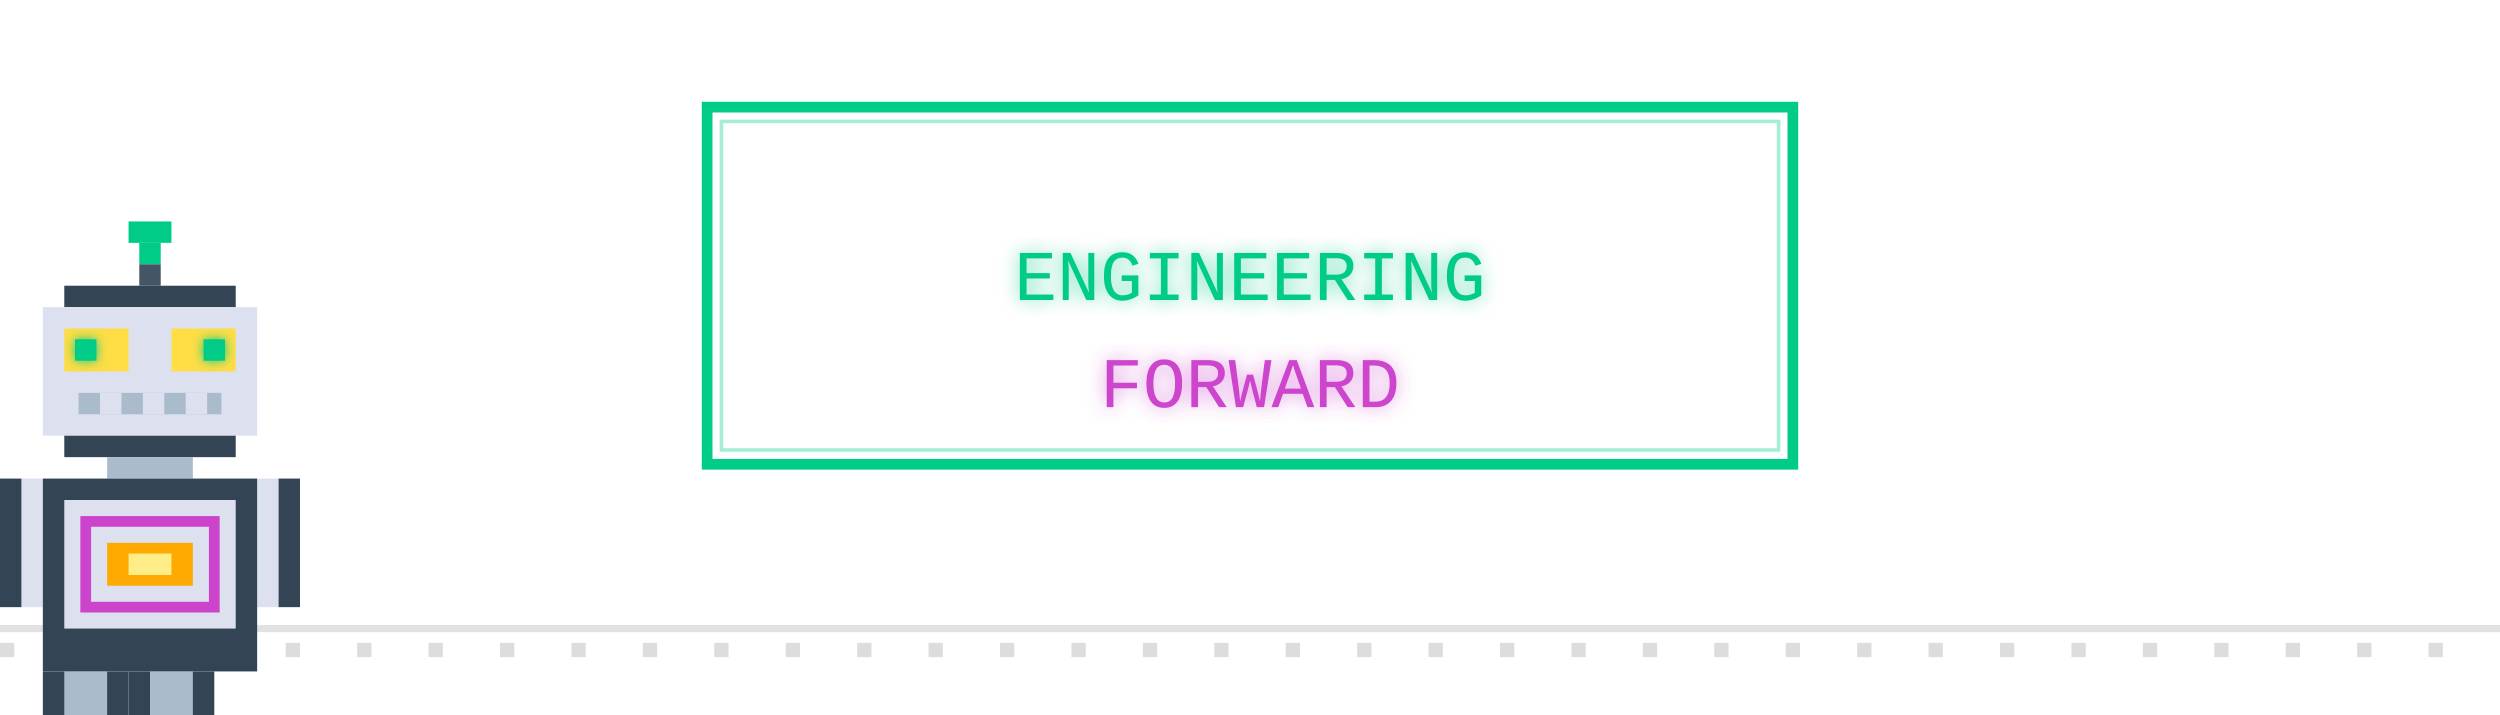
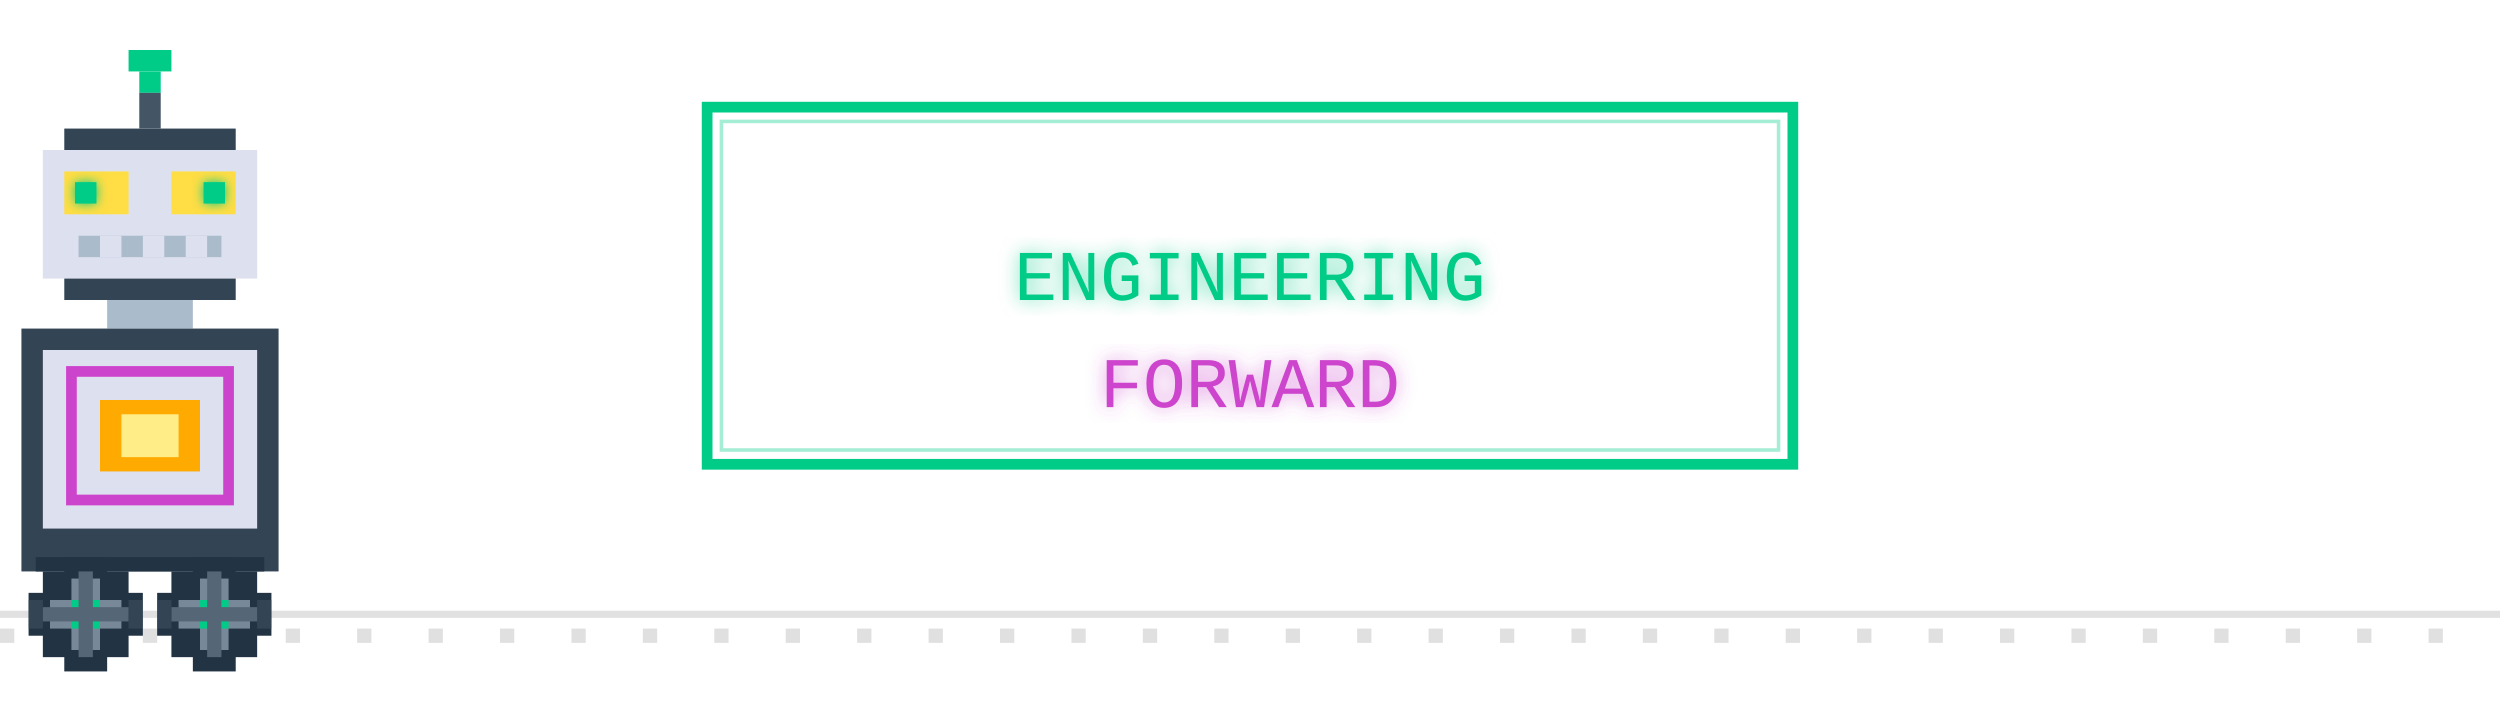
<svg xmlns="http://www.w3.org/2000/svg" viewBox="0 0 700 200" width="700" height="200">
  <defs>
    <style>
      .title1 {
        font-family: 'Press Start 2P', 'Courier New', monospace;
        font-size: 20px;
        fill: #00cc88;
      }
      .title2 {
        font-family: 'Press Start 2P', 'Courier New', monospace;
        font-size: 20px;
        fill: #cc44cc;
      }

-       /* Robot walks from left (-120) to right (720), loops */
-       .robot-walk {
-         animation: walk 6s linear infinite;
-       }
-       @keyframes walk {
-         0%   { transform: translateX(-130px); }
+       /* Robot rolls from left to right */
+       .robot-roll {
+         animation: roll 6s linear infinite;
+       }
+       @keyframes roll {
+         0%   { transform: translateX(-140px); }
        100% { transform: translateX(720px); }
      }

-       /* Leg oscillation */
-       .leg-l {
-         transform-origin: 30px 0px;
-         animation: leg-osc 0.4s ease-in-out infinite alternate;
-       }
-       .leg-r {
-         transform-origin: 54px 0px;
-         animation: leg-osc 0.4s ease-in-out infinite alternate-reverse;
-       }
-       @keyframes leg-osc {
-         0%   { transform: rotate(-20deg); }
-         100% { transform: rotate(20deg); }
-       }
- 
-       /* Arm swing */
-       .arm-l {
-         transform-origin: 6px 0px;
-         animation: arm-osc 0.4s ease-in-out infinite alternate-reverse;
-       }
-       .arm-r {
-         transform-origin: 6px 0px;
-         animation: arm-osc 0.4s ease-in-out infinite alternate;
-       }
-       @keyframes arm-osc {
-         0%   { transform: rotate(-25deg); }
-         100% { transform: rotate(25deg); }
+       /* Wheels spin */
+       .wheel-spin {
+         animation: spin 0.5s linear infinite;
+       }
+       @keyframes spin {
+         from { transform: rotate(0deg); }
+         to   { transform: rotate(360deg); }
      }

      /* Eye blink */
-       .eye-l { animation: blink 3s step-end infinite; transform-origin: 24px 36px; }
-       .eye-r { animation: blink 3s step-end infinite; transform-origin: 60px 36px; }
+       .eyes {
+         animation: blink 3.5s step-end infinite;
+       }
      @keyframes blink {
        0%, 90%, 100% { transform: scaleY(1); }
        93%            { transform: scaleY(0.1); }
      }

+       /* Chest glow */
+       .chest-core {
+         animation: chest 1s ease-in-out infinite alternate;
+       }
+       @keyframes chest {
+         from { opacity: 0.4; }
+         to   { opacity: 1; }
+       }
+ 
+       /* Antenna bob */
+       .antenna-top {
+         animation: antenna-bob 0.5s ease-in-out infinite alternate;
+         transform-origin: 42px 14px;
+       }
+       @keyframes antenna-bob {
+         from { transform: rotate(-8deg); }
+         to   { transform: rotate(8deg); }
+       }
+ 
      /* Title fade in */
      .title-group {
        animation: fadein 0.8s ease-out both;
      }
      @keyframes fadein {
        from { opacity: 0; transform: translateY(-6px); }
        to   { opacity: 1; transform: translateY(0); }
      }

      /* Border pulse */
      .border-box {
        animation: border-pulse 3s ease-in-out infinite;
      }
      @keyframes border-pulse {
        0%, 100% { opacity: 1; }
        50%       { opacity: 0.5; }
      }

-       /* Chest glow */
-       .chest-core {
-         animation: chest 1s ease-in-out infinite alternate;
-       }
-       @keyframes chest {
-         0%   { opacity: 0.4; }
-         100% { opacity: 1; }
-       }
- 
-       /* Scrolling ground dots in sync with robot speed */
+       /* Ground dots scroll in sync with robot */
      .ground-dots {
-         animation: ground-scroll 0.8s linear infinite;
+         animation: ground-scroll 0.5s linear infinite;
      }
      @keyframes ground-scroll {
        from { transform: translateX(0); }
        to   { transform: translateX(-40px); }
      }
    </style>
    <filter id="glow-cyan" x="-30%" y="-30%" width="160%" height="160%">
      <feGaussianBlur stdDeviation="2.5" result="b" />
      <feFlood flood-color="#00cc88" flood-opacity="0.6" result="c" />
      <feComposite in="c" in2="b" operator="in" result="s" />
      <feMerge>
        <feMergeNode in="s" />
        <feMergeNode in="SourceGraphic" />
      </feMerge>
    </filter>
    <filter id="glow-pink" x="-30%" y="-30%" width="160%" height="160%">
      <feGaussianBlur stdDeviation="2.5" result="b" />
      <feFlood flood-color="#cc44cc" flood-opacity="0.6" result="c" />
      <feComposite in="c" in2="b" operator="in" result="s" />
      <feMerge>
        <feMergeNode in="s" />
        <feMergeNode in="SourceGraphic" />
      </feMerge>
    </filter>
    <filter id="glow-eye" x="-50%" y="-50%" width="200%" height="200%">
      <feGaussianBlur stdDeviation="1.5" result="b" />
      <feMerge>
        <feMergeNode in="b" />
        <feMergeNode in="SourceGraphic" />
      </feMerge>
    </filter>
  </defs>
-   <line x1="0" y1="176" x2="700" y2="176" stroke="#888" stroke-width="2" opacity="0.25" />
-   <g class="ground-dots" opacity="0.2" fill="#555">
-     <rect x="0" y="180" width="4" height="4" />
-     <rect x="20" y="180" width="4" height="4" />
-     <rect x="40" y="180" width="4" height="4" />
-     <rect x="60" y="180" width="4" height="4" />
-     <rect x="80" y="180" width="4" height="4" />
-     <rect x="100" y="180" width="4" height="4" />
-     <rect x="120" y="180" width="4" height="4" />
-     <rect x="140" y="180" width="4" height="4" />
-     <rect x="160" y="180" width="4" height="4" />
-     <rect x="180" y="180" width="4" height="4" />
-     <rect x="200" y="180" width="4" height="4" />
-     <rect x="220" y="180" width="4" height="4" />
-     <rect x="240" y="180" width="4" height="4" />
-     <rect x="260" y="180" width="4" height="4" />
-     <rect x="280" y="180" width="4" height="4" />
-     <rect x="300" y="180" width="4" height="4" />
-     <rect x="320" y="180" width="4" height="4" />
-     <rect x="340" y="180" width="4" height="4" />
-     <rect x="360" y="180" width="4" height="4" />
-     <rect x="380" y="180" width="4" height="4" />
-     <rect x="400" y="180" width="4" height="4" />
-     <rect x="420" y="180" width="4" height="4" />
-     <rect x="440" y="180" width="4" height="4" />
-     <rect x="460" y="180" width="4" height="4" />
-     <rect x="480" y="180" width="4" height="4" />
-     <rect x="500" y="180" width="4" height="4" />
-     <rect x="520" y="180" width="4" height="4" />
-     <rect x="540" y="180" width="4" height="4" />
-     <rect x="560" y="180" width="4" height="4" />
-     <rect x="580" y="180" width="4" height="4" />
-     <rect x="600" y="180" width="4" height="4" />
-     <rect x="620" y="180" width="4" height="4" />
-     <rect x="640" y="180" width="4" height="4" />
-     <rect x="660" y="180" width="4" height="4" />
-     <rect x="680" y="180" width="4" height="4" />
-     <rect x="700" y="180" width="4" height="4" />
-     <rect x="720" y="180" width="4" height="4" />
-     <rect x="740" y="180" width="4" height="4" />
+   <line x1="0" y1="172" x2="700" y2="172" stroke="#888" stroke-width="2" opacity="0.25" />
+   <g class="ground-dots" opacity="0.18" fill="#555">
+     <rect x="0" y="176" width="4" height="4" />
+     <rect x="20" y="176" width="4" height="4" />
+     <rect x="40" y="176" width="4" height="4" />
+     <rect x="60" y="176" width="4" height="4" />
+     <rect x="80" y="176" width="4" height="4" />
+     <rect x="100" y="176" width="4" height="4" />
+     <rect x="120" y="176" width="4" height="4" />
+     <rect x="140" y="176" width="4" height="4" />
+     <rect x="160" y="176" width="4" height="4" />
+     <rect x="180" y="176" width="4" height="4" />
+     <rect x="200" y="176" width="4" height="4" />
+     <rect x="220" y="176" width="4" height="4" />
+     <rect x="240" y="176" width="4" height="4" />
+     <rect x="260" y="176" width="4" height="4" />
+     <rect x="280" y="176" width="4" height="4" />
+     <rect x="300" y="176" width="4" height="4" />
+     <rect x="320" y="176" width="4" height="4" />
+     <rect x="340" y="176" width="4" height="4" />
+     <rect x="360" y="176" width="4" height="4" />
+     <rect x="380" y="176" width="4" height="4" />
+     <rect x="400" y="176" width="4" height="4" />
+     <rect x="420" y="176" width="4" height="4" />
+     <rect x="440" y="176" width="4" height="4" />
+     <rect x="460" y="176" width="4" height="4" />
+     <rect x="480" y="176" width="4" height="4" />
+     <rect x="500" y="176" width="4" height="4" />
+     <rect x="520" y="176" width="4" height="4" />
+     <rect x="540" y="176" width="4" height="4" />
+     <rect x="560" y="176" width="4" height="4" />
+     <rect x="580" y="176" width="4" height="4" />
+     <rect x="600" y="176" width="4" height="4" />
+     <rect x="620" y="176" width="4" height="4" />
+     <rect x="640" y="176" width="4" height="4" />
+     <rect x="660" y="176" width="4" height="4" />
+     <rect x="680" y="176" width="4" height="4" />
+     <rect x="700" y="176" width="4" height="4" />
+     <rect x="720" y="176" width="4" height="4" />
+     <rect x="740" y="176" width="4" height="4" />
  </g>
  <g class="title-group">
    <rect class="border-box" x="198" y="30" width="304" height="100" fill="none" stroke="#00cc88" stroke-width="3" />
    <rect class="border-box" x="202" y="34" width="296" height="92" fill="none" stroke="#00cc88" stroke-width="1" opacity="0.35" />
    <text class="title1" x="350" y="84" text-anchor="middle" filter="url(#glow-cyan)">ENGINEERING</text>
    <text class="title2" x="350" y="114" text-anchor="middle" filter="url(#glow-pink)">FORWARD</text>
  </g>
-   <g class="robot-walk">
-     <g transform="translate(0, 62)">
-       <rect x="36" y="0" width="12" height="6" fill="#00cc88" />
-       <rect x="39" y="6" width="6" height="6" fill="#00cc88" />
-       <rect x="39" y="12" width="6" height="6" fill="#445566" />
-       <rect x="18" y="18" width="48" height="6" fill="#334455" />
-       <rect x="12" y="24" width="60" height="36" fill="#dde0ee" />
-       <rect x="18" y="30" width="18" height="12" fill="#ffdd44" />
-       <rect x="48" y="30" width="18" height="12" fill="#ffdd44" />
-       <g class="eye-l">
-         <rect x="21" y="33" width="6" height="6" fill="#00cc88" filter="url(#glow-eye)" />
-       </g>
-       <g class="eye-r">
-         <rect x="57" y="33" width="6" height="6" fill="#00cc88" filter="url(#glow-eye)" />
-       </g>
-       <rect x="22" y="48" width="40" height="6" fill="#aabbcc" />
-       <rect x="28" y="48" width="6" height="6" fill="#dde0ee" />
-       <rect x="40" y="48" width="6" height="6" fill="#dde0ee" />
-       <rect x="52" y="48" width="6" height="6" fill="#dde0ee" />
-       <rect x="18" y="60" width="48" height="6" fill="#334455" />
-       <rect x="30" y="66" width="24" height="6" fill="#aabbcc" />
-       <g class="arm-l" transform="translate(6, 72)">
-         <rect x="0" y="0" width="6" height="36" fill="#dde0ee" />
-         <rect x="-6" y="0" width="6" height="36" fill="#334455" />
-       </g>
-       <g class="arm-r" transform="translate(72, 72)">
-         <rect x="0" y="0" width="6" height="36" fill="#dde0ee" />
-         <rect x="6" y="0" width="6" height="36" fill="#334455" />
-       </g>
-       <rect x="12" y="72" width="60" height="48" fill="#334455" />
-       <rect x="18" y="78" width="48" height="36" fill="#dde0ee" />
-       <rect x="24" y="84" width="36" height="24" fill="none" stroke="#cc44cc" stroke-width="3" />
-       <rect x="30" y="90" width="24" height="12" fill="#ffaa00" class="chest-core" />
-       <rect x="36" y="93" width="12" height="6" fill="#ffee88" class="chest-core" />
-       <rect x="12" y="120" width="60" height="6" fill="#334455" />
-       <g class="leg-l" transform="translate(12, 126)">
-         <rect x="0" y="0" width="24" height="30" fill="#334455" />
-         <rect x="6" y="0" width="12" height="30" fill="#aabbcc" />
-         <rect x="-6" y="30" width="36" height="8" fill="#334455" />
-       </g>
-       <g class="leg-r" transform="translate(48, 126)">
-         <rect x="-12" y="0" width="24" height="30" fill="#334455" />
-         <rect x="-6" y="0" width="12" height="30" fill="#aabbcc" />
-         <rect x="-18" y="30" width="36" height="8" fill="#334455" />
+   <g class="robot-roll">
+     <g transform="translate(0, 0)">
+       <g class="antenna-top">
+         <rect x="36" y="14" width="12" height="6" fill="#00cc88" />
+         <rect x="39" y="20" width="6" height="6" fill="#00cc88" />
+       </g>
+       <rect x="39" y="26" width="6" height="10" fill="#445566" />
+       <rect x="18" y="36" width="48" height="6" fill="#334455" />
+       <rect x="12" y="42" width="60" height="36" fill="#dde0ee" />
+       <rect x="18" y="48" width="18" height="12" fill="#ffdd44" />
+       <rect x="48" y="48" width="18" height="12" fill="#ffdd44" />
+       <g class="eyes">
+         <rect x="21" y="51" width="6" height="6" fill="#00cc88" filter="url(#glow-eye)" />
+         <rect x="57" y="51" width="6" height="6" fill="#00cc88" filter="url(#glow-eye)" />
+       </g>
+       <rect x="22" y="66" width="40" height="6" fill="#aabbcc" />
+       <rect x="28" y="66" width="6" height="6" fill="#dde0ee" />
+       <rect x="40" y="66" width="6" height="6" fill="#dde0ee" />
+       <rect x="52" y="66" width="6" height="6" fill="#dde0ee" />
+       <rect x="18" y="78" width="48" height="6" fill="#334455" />
+       <rect x="30" y="84" width="24" height="8" fill="#aabbcc" />
+       <rect x="6" y="92" width="72" height="62" fill="#334455" />
+       <rect x="12" y="98" width="60" height="50" fill="#dde0ee" />
+       <rect x="20" y="104" width="44" height="36" fill="none" stroke="#cc44cc" stroke-width="3" />
+       <rect x="28" y="112" width="28" height="20" fill="#ffaa00" class="chest-core" />
+       <rect x="34" y="116" width="16" height="12" fill="#ffee88" class="chest-core" />
+       <rect x="6" y="154" width="72" height="6" fill="#334455" />
+       <rect x="10" y="156" width="64" height="4" fill="#223344" />
+       <g transform="translate(24, 172)">
+         <g class="wheel-spin">
+           <rect x="-16" y="-6" width="32" height="12" fill="#223344" />
+           <rect x="-6" y="-16" width="12" height="32" fill="#223344" />
+           <rect x="-12" y="-12" width="24" height="24" fill="#223344" />
+           <rect x="-10" y="-4" width="20" height="8" fill="#778899" />
+           <rect x="-4" y="-10" width="8" height="20" fill="#778899" />
+           <rect x="-4" y="-4" width="8" height="8" fill="#00cc88" />
+           <rect x="-12" y="-2" width="24" height="4" fill="#556677" />
+           <rect x="-2" y="-12" width="4" height="24" fill="#556677" />
+         </g>
+         <rect x="-16" y="-4" width="4" height="8" fill="#445566" opacity="0.5" />
+         <rect x="12" y="-4" width="4" height="8" fill="#445566" opacity="0.5" />
+       </g>
+       <g transform="translate(60, 172)">
+         <g class="wheel-spin">
+           <rect x="-16" y="-6" width="32" height="12" fill="#223344" />
+           <rect x="-6" y="-16" width="12" height="32" fill="#223344" />
+           <rect x="-12" y="-12" width="24" height="24" fill="#223344" />
+           <rect x="-10" y="-4" width="20" height="8" fill="#778899" />
+           <rect x="-4" y="-10" width="8" height="20" fill="#778899" />
+           <rect x="-4" y="-4" width="8" height="8" fill="#00cc88" />
+           <rect x="-12" y="-2" width="24" height="4" fill="#556677" />
+           <rect x="-2" y="-12" width="4" height="24" fill="#556677" />
+         </g>
+         <rect x="-16" y="-4" width="4" height="8" fill="#445566" opacity="0.5" />
+         <rect x="12" y="-4" width="4" height="8" fill="#445566" opacity="0.5" />
      </g>
    </g>
  </g>
</svg>
